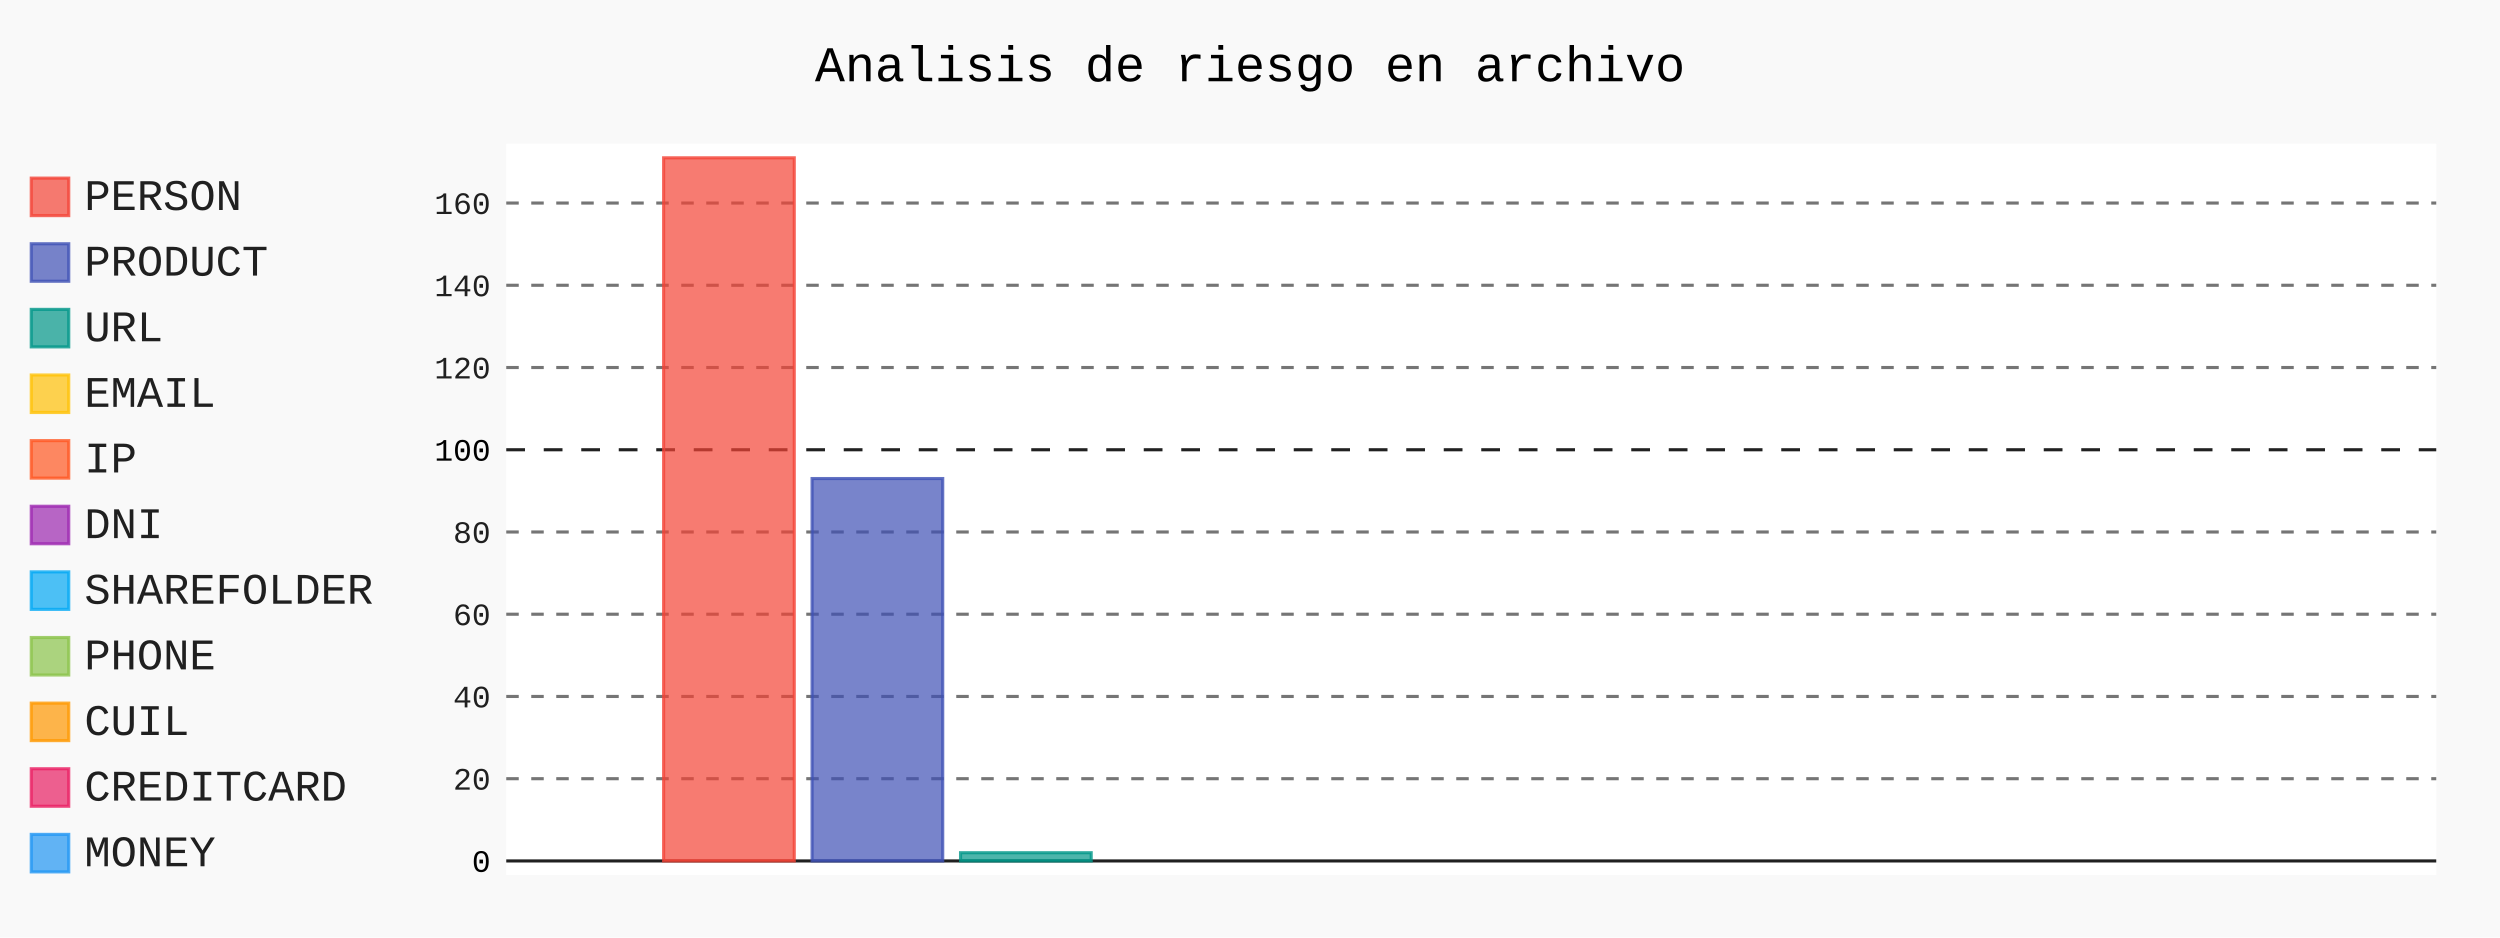
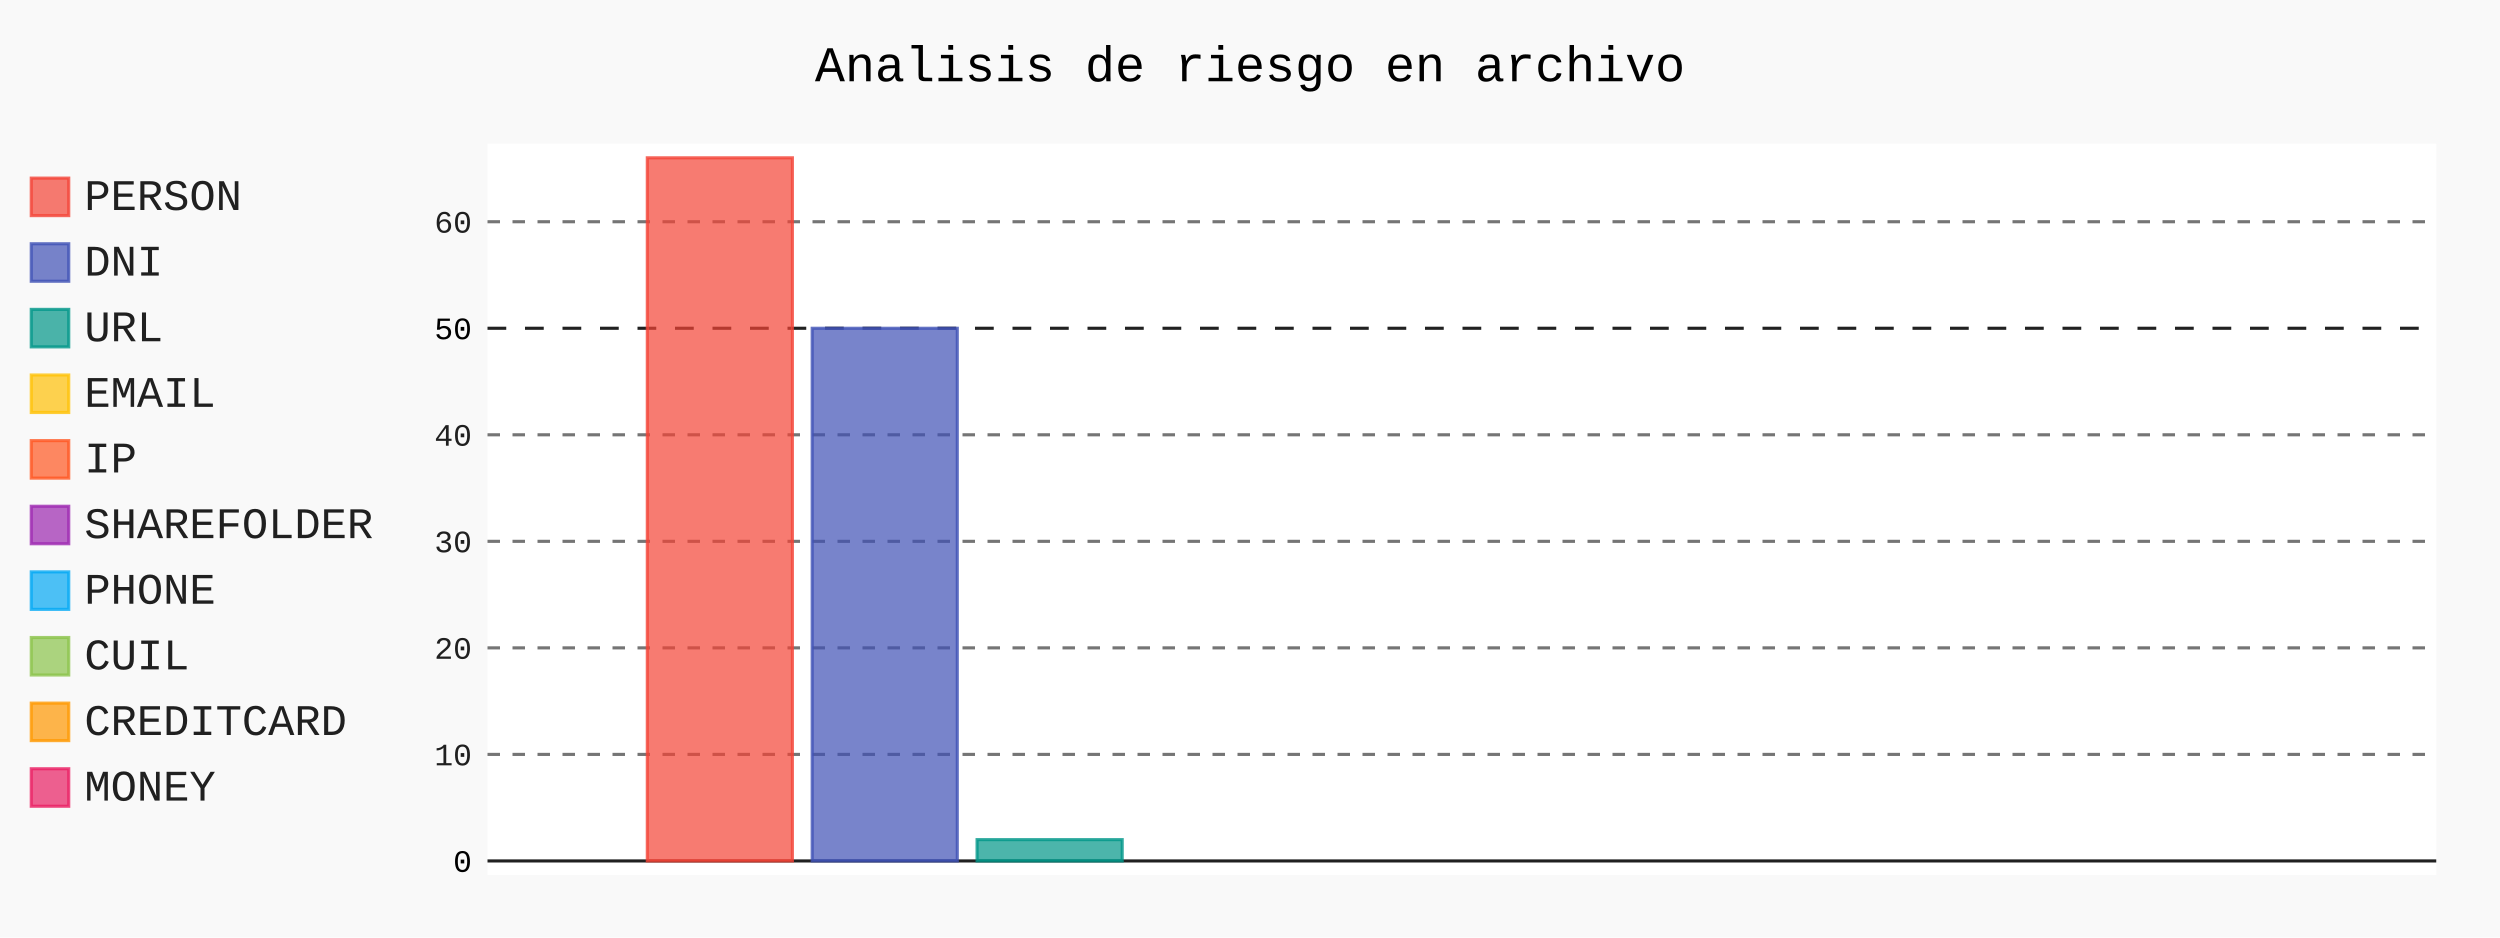
- <svg xmlns="http://www.w3.org/2000/svg" id="chart-7766d33a-973e-407e-9dd7-bfa20d0f27fa" class="pygal-chart" viewBox="0 0 800 300">
+ <svg xmlns="http://www.w3.org/2000/svg" id="chart-e4753760-c15b-457d-ae8c-629dad247aff" class="pygal-chart" viewBox="0 0 800 300">
  <defs>
-     <style type="text/css">#chart-7766d33a-973e-407e-9dd7-bfa20d0f27fa{-webkit-user-select:none;-webkit-font-smoothing:antialiased;font-family:Consolas,"Liberation Mono",Menlo,Courier,monospace}#chart-7766d33a-973e-407e-9dd7-bfa20d0f27fa .title{font-family:Consolas,"Liberation Mono",Menlo,Courier,monospace;font-size:16px}#chart-7766d33a-973e-407e-9dd7-bfa20d0f27fa .legends .legend text{font-family:Consolas,"Liberation Mono",Menlo,Courier,monospace;font-size:14px}#chart-7766d33a-973e-407e-9dd7-bfa20d0f27fa .axis text{font-family:Consolas,"Liberation Mono",Menlo,Courier,monospace;font-size:10px}#chart-7766d33a-973e-407e-9dd7-bfa20d0f27fa .axis text.major{font-family:Consolas,"Liberation Mono",Menlo,Courier,monospace;font-size:10px}#chart-7766d33a-973e-407e-9dd7-bfa20d0f27fa .text-overlay text.value{font-family:Consolas,"Liberation Mono",Menlo,Courier,monospace;font-size:16px}#chart-7766d33a-973e-407e-9dd7-bfa20d0f27fa .text-overlay text.label{font-family:Consolas,"Liberation Mono",Menlo,Courier,monospace;font-size:10px}#chart-7766d33a-973e-407e-9dd7-bfa20d0f27fa .tooltip{font-family:Consolas,"Liberation Mono",Menlo,Courier,monospace;font-size:14px}#chart-7766d33a-973e-407e-9dd7-bfa20d0f27fa text.no_data{font-family:Consolas,"Liberation Mono",Menlo,Courier,monospace;font-size:64px}
- #chart-7766d33a-973e-407e-9dd7-bfa20d0f27fa{background-color:rgba(249,249,249,1)}#chart-7766d33a-973e-407e-9dd7-bfa20d0f27fa path,#chart-7766d33a-973e-407e-9dd7-bfa20d0f27fa line,#chart-7766d33a-973e-407e-9dd7-bfa20d0f27fa rect,#chart-7766d33a-973e-407e-9dd7-bfa20d0f27fa circle{-webkit-transition:150ms;-moz-transition:150ms;transition:150ms}#chart-7766d33a-973e-407e-9dd7-bfa20d0f27fa .graph &gt; .background{fill:rgba(249,249,249,1)}#chart-7766d33a-973e-407e-9dd7-bfa20d0f27fa .plot &gt; .background{fill:rgba(255,255,255,1)}#chart-7766d33a-973e-407e-9dd7-bfa20d0f27fa .graph{fill:rgba(0,0,0,.87)}#chart-7766d33a-973e-407e-9dd7-bfa20d0f27fa text.no_data{fill:rgba(0,0,0,1)}#chart-7766d33a-973e-407e-9dd7-bfa20d0f27fa .title{fill:rgba(0,0,0,1)}#chart-7766d33a-973e-407e-9dd7-bfa20d0f27fa .legends .legend text{fill:rgba(0,0,0,.87)}#chart-7766d33a-973e-407e-9dd7-bfa20d0f27fa .legends .legend:hover text{fill:rgba(0,0,0,1)}#chart-7766d33a-973e-407e-9dd7-bfa20d0f27fa .axis .line{stroke:rgba(0,0,0,1)}#chart-7766d33a-973e-407e-9dd7-bfa20d0f27fa .axis .guide.line{stroke:rgba(0,0,0,.54)}#chart-7766d33a-973e-407e-9dd7-bfa20d0f27fa .axis .major.line{stroke:rgba(0,0,0,.87)}#chart-7766d33a-973e-407e-9dd7-bfa20d0f27fa .axis text.major{fill:rgba(0,0,0,1)}#chart-7766d33a-973e-407e-9dd7-bfa20d0f27fa .axis.y .guides:hover .guide.line,#chart-7766d33a-973e-407e-9dd7-bfa20d0f27fa .line-graph .axis.x .guides:hover .guide.line,#chart-7766d33a-973e-407e-9dd7-bfa20d0f27fa .stackedline-graph .axis.x .guides:hover .guide.line,#chart-7766d33a-973e-407e-9dd7-bfa20d0f27fa .xy-graph .axis.x .guides:hover .guide.line{stroke:rgba(0,0,0,1)}#chart-7766d33a-973e-407e-9dd7-bfa20d0f27fa .axis .guides:hover text{fill:rgba(0,0,0,1)}#chart-7766d33a-973e-407e-9dd7-bfa20d0f27fa .reactive{fill-opacity:.7;stroke-opacity:.8}#chart-7766d33a-973e-407e-9dd7-bfa20d0f27fa .ci{stroke:rgba(0,0,0,.87)}#chart-7766d33a-973e-407e-9dd7-bfa20d0f27fa .reactive.active,#chart-7766d33a-973e-407e-9dd7-bfa20d0f27fa .active .reactive{fill-opacity:.8;stroke-opacity:.9;stroke-width:4}#chart-7766d33a-973e-407e-9dd7-bfa20d0f27fa .ci .reactive.active{stroke-width:1.5}#chart-7766d33a-973e-407e-9dd7-bfa20d0f27fa .series text{fill:rgba(0,0,0,1)}#chart-7766d33a-973e-407e-9dd7-bfa20d0f27fa .tooltip rect{fill:rgba(255,255,255,1);stroke:rgba(0,0,0,1);-webkit-transition:opacity 150ms;-moz-transition:opacity 150ms;transition:opacity 150ms}#chart-7766d33a-973e-407e-9dd7-bfa20d0f27fa .tooltip .label{fill:rgba(0,0,0,.87)}#chart-7766d33a-973e-407e-9dd7-bfa20d0f27fa .tooltip .label{fill:rgba(0,0,0,.87)}#chart-7766d33a-973e-407e-9dd7-bfa20d0f27fa .tooltip .legend{font-size:.8em;fill:rgba(0,0,0,.54)}#chart-7766d33a-973e-407e-9dd7-bfa20d0f27fa .tooltip .x_label{font-size:.6em;fill:rgba(0,0,0,1)}#chart-7766d33a-973e-407e-9dd7-bfa20d0f27fa .tooltip .xlink{font-size:.5em;text-decoration:underline}#chart-7766d33a-973e-407e-9dd7-bfa20d0f27fa .tooltip .value{font-size:1.5em}#chart-7766d33a-973e-407e-9dd7-bfa20d0f27fa .bound{font-size:.5em}#chart-7766d33a-973e-407e-9dd7-bfa20d0f27fa .max-value{font-size:.75em;fill:rgba(0,0,0,.54)}#chart-7766d33a-973e-407e-9dd7-bfa20d0f27fa .map-element{fill:rgba(255,255,255,1);stroke:rgba(0,0,0,.54) !important}#chart-7766d33a-973e-407e-9dd7-bfa20d0f27fa .map-element .reactive{fill-opacity:inherit;stroke-opacity:inherit}#chart-7766d33a-973e-407e-9dd7-bfa20d0f27fa .color-0,#chart-7766d33a-973e-407e-9dd7-bfa20d0f27fa .color-0 a:visited{stroke:#F44336;fill:#F44336}#chart-7766d33a-973e-407e-9dd7-bfa20d0f27fa .color-1,#chart-7766d33a-973e-407e-9dd7-bfa20d0f27fa .color-1 a:visited{stroke:#3F51B5;fill:#3F51B5}#chart-7766d33a-973e-407e-9dd7-bfa20d0f27fa .color-2,#chart-7766d33a-973e-407e-9dd7-bfa20d0f27fa .color-2 a:visited{stroke:#009688;fill:#009688}#chart-7766d33a-973e-407e-9dd7-bfa20d0f27fa .color-3,#chart-7766d33a-973e-407e-9dd7-bfa20d0f27fa .color-3 a:visited{stroke:#FFC107;fill:#FFC107}#chart-7766d33a-973e-407e-9dd7-bfa20d0f27fa .color-4,#chart-7766d33a-973e-407e-9dd7-bfa20d0f27fa .color-4 a:visited{stroke:#FF5722;fill:#FF5722}#chart-7766d33a-973e-407e-9dd7-bfa20d0f27fa .color-5,#chart-7766d33a-973e-407e-9dd7-bfa20d0f27fa .color-5 a:visited{stroke:#9C27B0;fill:#9C27B0}#chart-7766d33a-973e-407e-9dd7-bfa20d0f27fa .color-6,#chart-7766d33a-973e-407e-9dd7-bfa20d0f27fa .color-6 a:visited{stroke:#03A9F4;fill:#03A9F4}#chart-7766d33a-973e-407e-9dd7-bfa20d0f27fa .color-7,#chart-7766d33a-973e-407e-9dd7-bfa20d0f27fa .color-7 a:visited{stroke:#8BC34A;fill:#8BC34A}#chart-7766d33a-973e-407e-9dd7-bfa20d0f27fa .color-8,#chart-7766d33a-973e-407e-9dd7-bfa20d0f27fa .color-8 a:visited{stroke:#FF9800;fill:#FF9800}#chart-7766d33a-973e-407e-9dd7-bfa20d0f27fa .color-9,#chart-7766d33a-973e-407e-9dd7-bfa20d0f27fa .color-9 a:visited{stroke:#E91E63;fill:#E91E63}#chart-7766d33a-973e-407e-9dd7-bfa20d0f27fa .color-10,#chart-7766d33a-973e-407e-9dd7-bfa20d0f27fa .color-10 a:visited{stroke:#2196F3;fill:#2196F3}#chart-7766d33a-973e-407e-9dd7-bfa20d0f27fa .text-overlay .color-0 text{fill:black}#chart-7766d33a-973e-407e-9dd7-bfa20d0f27fa .text-overlay .color-1 text{fill:black}#chart-7766d33a-973e-407e-9dd7-bfa20d0f27fa .text-overlay .color-2 text{fill:black}#chart-7766d33a-973e-407e-9dd7-bfa20d0f27fa .text-overlay .color-3 text{fill:black}#chart-7766d33a-973e-407e-9dd7-bfa20d0f27fa .text-overlay .color-4 text{fill:black}#chart-7766d33a-973e-407e-9dd7-bfa20d0f27fa .text-overlay .color-5 text{fill:black}#chart-7766d33a-973e-407e-9dd7-bfa20d0f27fa .text-overlay .color-6 text{fill:black}#chart-7766d33a-973e-407e-9dd7-bfa20d0f27fa .text-overlay .color-7 text{fill:black}#chart-7766d33a-973e-407e-9dd7-bfa20d0f27fa .text-overlay .color-8 text{fill:black}#chart-7766d33a-973e-407e-9dd7-bfa20d0f27fa .text-overlay .color-9 text{fill:black}#chart-7766d33a-973e-407e-9dd7-bfa20d0f27fa .text-overlay .color-10 text{fill:black}
- #chart-7766d33a-973e-407e-9dd7-bfa20d0f27fa text.no_data{text-anchor:middle}#chart-7766d33a-973e-407e-9dd7-bfa20d0f27fa .guide.line{fill:none}#chart-7766d33a-973e-407e-9dd7-bfa20d0f27fa .centered{text-anchor:middle}#chart-7766d33a-973e-407e-9dd7-bfa20d0f27fa .title{text-anchor:middle}#chart-7766d33a-973e-407e-9dd7-bfa20d0f27fa .legends .legend text{fill-opacity:1}#chart-7766d33a-973e-407e-9dd7-bfa20d0f27fa .axis.x text{text-anchor:middle}#chart-7766d33a-973e-407e-9dd7-bfa20d0f27fa .axis.x:not(.web) text[transform]{text-anchor:start}#chart-7766d33a-973e-407e-9dd7-bfa20d0f27fa .axis.x:not(.web) text[transform].backwards{text-anchor:end}#chart-7766d33a-973e-407e-9dd7-bfa20d0f27fa .axis.y text{text-anchor:end}#chart-7766d33a-973e-407e-9dd7-bfa20d0f27fa .axis.y text[transform].backwards{text-anchor:start}#chart-7766d33a-973e-407e-9dd7-bfa20d0f27fa .axis.y2 text{text-anchor:start}#chart-7766d33a-973e-407e-9dd7-bfa20d0f27fa .axis.y2 text[transform].backwards{text-anchor:end}#chart-7766d33a-973e-407e-9dd7-bfa20d0f27fa .axis .guide.line{stroke-dasharray:4,4}#chart-7766d33a-973e-407e-9dd7-bfa20d0f27fa .axis .major.guide.line{stroke-dasharray:6,6}#chart-7766d33a-973e-407e-9dd7-bfa20d0f27fa .horizontal .axis.y .guide.line,#chart-7766d33a-973e-407e-9dd7-bfa20d0f27fa .horizontal .axis.y2 .guide.line,#chart-7766d33a-973e-407e-9dd7-bfa20d0f27fa .vertical .axis.x .guide.line{opacity:0}#chart-7766d33a-973e-407e-9dd7-bfa20d0f27fa .horizontal .axis.always_show .guide.line,#chart-7766d33a-973e-407e-9dd7-bfa20d0f27fa .vertical .axis.always_show .guide.line{opacity:1 !important}#chart-7766d33a-973e-407e-9dd7-bfa20d0f27fa .axis.y .guides:hover .guide.line,#chart-7766d33a-973e-407e-9dd7-bfa20d0f27fa .axis.y2 .guides:hover .guide.line,#chart-7766d33a-973e-407e-9dd7-bfa20d0f27fa .axis.x .guides:hover .guide.line{opacity:1}#chart-7766d33a-973e-407e-9dd7-bfa20d0f27fa .axis .guides:hover text{opacity:1}#chart-7766d33a-973e-407e-9dd7-bfa20d0f27fa .nofill{fill:none}#chart-7766d33a-973e-407e-9dd7-bfa20d0f27fa .subtle-fill{fill-opacity:.2}#chart-7766d33a-973e-407e-9dd7-bfa20d0f27fa .dot{stroke-width:1px;fill-opacity:1}#chart-7766d33a-973e-407e-9dd7-bfa20d0f27fa .dot.active{stroke-width:5px}#chart-7766d33a-973e-407e-9dd7-bfa20d0f27fa .dot.negative{fill:transparent}#chart-7766d33a-973e-407e-9dd7-bfa20d0f27fa text,#chart-7766d33a-973e-407e-9dd7-bfa20d0f27fa tspan{stroke:none !important}#chart-7766d33a-973e-407e-9dd7-bfa20d0f27fa .series text.active{opacity:1}#chart-7766d33a-973e-407e-9dd7-bfa20d0f27fa .tooltip rect{fill-opacity:.95;stroke-width:.5}#chart-7766d33a-973e-407e-9dd7-bfa20d0f27fa .tooltip text{fill-opacity:1}#chart-7766d33a-973e-407e-9dd7-bfa20d0f27fa .showable{visibility:hidden}#chart-7766d33a-973e-407e-9dd7-bfa20d0f27fa .showable.shown{visibility:visible}#chart-7766d33a-973e-407e-9dd7-bfa20d0f27fa .gauge-background{fill:rgba(229,229,229,1);stroke:none}#chart-7766d33a-973e-407e-9dd7-bfa20d0f27fa .bg-lines{stroke:rgba(249,249,249,1);stroke-width:2px}</style>
+     <style type="text/css">#chart-e4753760-c15b-457d-ae8c-629dad247aff{-webkit-user-select:none;-webkit-font-smoothing:antialiased;font-family:Consolas,"Liberation Mono",Menlo,Courier,monospace}#chart-e4753760-c15b-457d-ae8c-629dad247aff .title{font-family:Consolas,"Liberation Mono",Menlo,Courier,monospace;font-size:16px}#chart-e4753760-c15b-457d-ae8c-629dad247aff .legends .legend text{font-family:Consolas,"Liberation Mono",Menlo,Courier,monospace;font-size:14px}#chart-e4753760-c15b-457d-ae8c-629dad247aff .axis text{font-family:Consolas,"Liberation Mono",Menlo,Courier,monospace;font-size:10px}#chart-e4753760-c15b-457d-ae8c-629dad247aff .axis text.major{font-family:Consolas,"Liberation Mono",Menlo,Courier,monospace;font-size:10px}#chart-e4753760-c15b-457d-ae8c-629dad247aff .text-overlay text.value{font-family:Consolas,"Liberation Mono",Menlo,Courier,monospace;font-size:16px}#chart-e4753760-c15b-457d-ae8c-629dad247aff .text-overlay text.label{font-family:Consolas,"Liberation Mono",Menlo,Courier,monospace;font-size:10px}#chart-e4753760-c15b-457d-ae8c-629dad247aff .tooltip{font-family:Consolas,"Liberation Mono",Menlo,Courier,monospace;font-size:14px}#chart-e4753760-c15b-457d-ae8c-629dad247aff text.no_data{font-family:Consolas,"Liberation Mono",Menlo,Courier,monospace;font-size:64px}
+ #chart-e4753760-c15b-457d-ae8c-629dad247aff{background-color:rgba(249,249,249,1)}#chart-e4753760-c15b-457d-ae8c-629dad247aff path,#chart-e4753760-c15b-457d-ae8c-629dad247aff line,#chart-e4753760-c15b-457d-ae8c-629dad247aff rect,#chart-e4753760-c15b-457d-ae8c-629dad247aff circle{-webkit-transition:150ms;-moz-transition:150ms;transition:150ms}#chart-e4753760-c15b-457d-ae8c-629dad247aff .graph &gt; .background{fill:rgba(249,249,249,1)}#chart-e4753760-c15b-457d-ae8c-629dad247aff .plot &gt; .background{fill:rgba(255,255,255,1)}#chart-e4753760-c15b-457d-ae8c-629dad247aff .graph{fill:rgba(0,0,0,.87)}#chart-e4753760-c15b-457d-ae8c-629dad247aff text.no_data{fill:rgba(0,0,0,1)}#chart-e4753760-c15b-457d-ae8c-629dad247aff .title{fill:rgba(0,0,0,1)}#chart-e4753760-c15b-457d-ae8c-629dad247aff .legends .legend text{fill:rgba(0,0,0,.87)}#chart-e4753760-c15b-457d-ae8c-629dad247aff .legends .legend:hover text{fill:rgba(0,0,0,1)}#chart-e4753760-c15b-457d-ae8c-629dad247aff .axis .line{stroke:rgba(0,0,0,1)}#chart-e4753760-c15b-457d-ae8c-629dad247aff .axis .guide.line{stroke:rgba(0,0,0,.54)}#chart-e4753760-c15b-457d-ae8c-629dad247aff .axis .major.line{stroke:rgba(0,0,0,.87)}#chart-e4753760-c15b-457d-ae8c-629dad247aff .axis text.major{fill:rgba(0,0,0,1)}#chart-e4753760-c15b-457d-ae8c-629dad247aff .axis.y .guides:hover .guide.line,#chart-e4753760-c15b-457d-ae8c-629dad247aff .line-graph .axis.x .guides:hover .guide.line,#chart-e4753760-c15b-457d-ae8c-629dad247aff .stackedline-graph .axis.x .guides:hover .guide.line,#chart-e4753760-c15b-457d-ae8c-629dad247aff .xy-graph .axis.x .guides:hover .guide.line{stroke:rgba(0,0,0,1)}#chart-e4753760-c15b-457d-ae8c-629dad247aff .axis .guides:hover text{fill:rgba(0,0,0,1)}#chart-e4753760-c15b-457d-ae8c-629dad247aff .reactive{fill-opacity:.7;stroke-opacity:.8}#chart-e4753760-c15b-457d-ae8c-629dad247aff .ci{stroke:rgba(0,0,0,.87)}#chart-e4753760-c15b-457d-ae8c-629dad247aff .reactive.active,#chart-e4753760-c15b-457d-ae8c-629dad247aff .active .reactive{fill-opacity:.8;stroke-opacity:.9;stroke-width:4}#chart-e4753760-c15b-457d-ae8c-629dad247aff .ci .reactive.active{stroke-width:1.5}#chart-e4753760-c15b-457d-ae8c-629dad247aff .series text{fill:rgba(0,0,0,1)}#chart-e4753760-c15b-457d-ae8c-629dad247aff .tooltip rect{fill:rgba(255,255,255,1);stroke:rgba(0,0,0,1);-webkit-transition:opacity 150ms;-moz-transition:opacity 150ms;transition:opacity 150ms}#chart-e4753760-c15b-457d-ae8c-629dad247aff .tooltip .label{fill:rgba(0,0,0,.87)}#chart-e4753760-c15b-457d-ae8c-629dad247aff .tooltip .label{fill:rgba(0,0,0,.87)}#chart-e4753760-c15b-457d-ae8c-629dad247aff .tooltip .legend{font-size:.8em;fill:rgba(0,0,0,.54)}#chart-e4753760-c15b-457d-ae8c-629dad247aff .tooltip .x_label{font-size:.6em;fill:rgba(0,0,0,1)}#chart-e4753760-c15b-457d-ae8c-629dad247aff .tooltip .xlink{font-size:.5em;text-decoration:underline}#chart-e4753760-c15b-457d-ae8c-629dad247aff .tooltip .value{font-size:1.5em}#chart-e4753760-c15b-457d-ae8c-629dad247aff .bound{font-size:.5em}#chart-e4753760-c15b-457d-ae8c-629dad247aff .max-value{font-size:.75em;fill:rgba(0,0,0,.54)}#chart-e4753760-c15b-457d-ae8c-629dad247aff .map-element{fill:rgba(255,255,255,1);stroke:rgba(0,0,0,.54) !important}#chart-e4753760-c15b-457d-ae8c-629dad247aff .map-element .reactive{fill-opacity:inherit;stroke-opacity:inherit}#chart-e4753760-c15b-457d-ae8c-629dad247aff .color-0,#chart-e4753760-c15b-457d-ae8c-629dad247aff .color-0 a:visited{stroke:#F44336;fill:#F44336}#chart-e4753760-c15b-457d-ae8c-629dad247aff .color-1,#chart-e4753760-c15b-457d-ae8c-629dad247aff .color-1 a:visited{stroke:#3F51B5;fill:#3F51B5}#chart-e4753760-c15b-457d-ae8c-629dad247aff .color-2,#chart-e4753760-c15b-457d-ae8c-629dad247aff .color-2 a:visited{stroke:#009688;fill:#009688}#chart-e4753760-c15b-457d-ae8c-629dad247aff .color-3,#chart-e4753760-c15b-457d-ae8c-629dad247aff .color-3 a:visited{stroke:#FFC107;fill:#FFC107}#chart-e4753760-c15b-457d-ae8c-629dad247aff .color-4,#chart-e4753760-c15b-457d-ae8c-629dad247aff .color-4 a:visited{stroke:#FF5722;fill:#FF5722}#chart-e4753760-c15b-457d-ae8c-629dad247aff .color-5,#chart-e4753760-c15b-457d-ae8c-629dad247aff .color-5 a:visited{stroke:#9C27B0;fill:#9C27B0}#chart-e4753760-c15b-457d-ae8c-629dad247aff .color-6,#chart-e4753760-c15b-457d-ae8c-629dad247aff .color-6 a:visited{stroke:#03A9F4;fill:#03A9F4}#chart-e4753760-c15b-457d-ae8c-629dad247aff .color-7,#chart-e4753760-c15b-457d-ae8c-629dad247aff .color-7 a:visited{stroke:#8BC34A;fill:#8BC34A}#chart-e4753760-c15b-457d-ae8c-629dad247aff .color-8,#chart-e4753760-c15b-457d-ae8c-629dad247aff .color-8 a:visited{stroke:#FF9800;fill:#FF9800}#chart-e4753760-c15b-457d-ae8c-629dad247aff .color-9,#chart-e4753760-c15b-457d-ae8c-629dad247aff .color-9 a:visited{stroke:#E91E63;fill:#E91E63}#chart-e4753760-c15b-457d-ae8c-629dad247aff .text-overlay .color-0 text{fill:black}#chart-e4753760-c15b-457d-ae8c-629dad247aff .text-overlay .color-1 text{fill:black}#chart-e4753760-c15b-457d-ae8c-629dad247aff .text-overlay .color-2 text{fill:black}#chart-e4753760-c15b-457d-ae8c-629dad247aff .text-overlay .color-3 text{fill:black}#chart-e4753760-c15b-457d-ae8c-629dad247aff .text-overlay .color-4 text{fill:black}#chart-e4753760-c15b-457d-ae8c-629dad247aff .text-overlay .color-5 text{fill:black}#chart-e4753760-c15b-457d-ae8c-629dad247aff .text-overlay .color-6 text{fill:black}#chart-e4753760-c15b-457d-ae8c-629dad247aff .text-overlay .color-7 text{fill:black}#chart-e4753760-c15b-457d-ae8c-629dad247aff .text-overlay .color-8 text{fill:black}#chart-e4753760-c15b-457d-ae8c-629dad247aff .text-overlay .color-9 text{fill:black}
+ #chart-e4753760-c15b-457d-ae8c-629dad247aff text.no_data{text-anchor:middle}#chart-e4753760-c15b-457d-ae8c-629dad247aff .guide.line{fill:none}#chart-e4753760-c15b-457d-ae8c-629dad247aff .centered{text-anchor:middle}#chart-e4753760-c15b-457d-ae8c-629dad247aff .title{text-anchor:middle}#chart-e4753760-c15b-457d-ae8c-629dad247aff .legends .legend text{fill-opacity:1}#chart-e4753760-c15b-457d-ae8c-629dad247aff .axis.x text{text-anchor:middle}#chart-e4753760-c15b-457d-ae8c-629dad247aff .axis.x:not(.web) text[transform]{text-anchor:start}#chart-e4753760-c15b-457d-ae8c-629dad247aff .axis.x:not(.web) text[transform].backwards{text-anchor:end}#chart-e4753760-c15b-457d-ae8c-629dad247aff .axis.y text{text-anchor:end}#chart-e4753760-c15b-457d-ae8c-629dad247aff .axis.y text[transform].backwards{text-anchor:start}#chart-e4753760-c15b-457d-ae8c-629dad247aff .axis.y2 text{text-anchor:start}#chart-e4753760-c15b-457d-ae8c-629dad247aff .axis.y2 text[transform].backwards{text-anchor:end}#chart-e4753760-c15b-457d-ae8c-629dad247aff .axis .guide.line{stroke-dasharray:4,4}#chart-e4753760-c15b-457d-ae8c-629dad247aff .axis .major.guide.line{stroke-dasharray:6,6}#chart-e4753760-c15b-457d-ae8c-629dad247aff .horizontal .axis.y .guide.line,#chart-e4753760-c15b-457d-ae8c-629dad247aff .horizontal .axis.y2 .guide.line,#chart-e4753760-c15b-457d-ae8c-629dad247aff .vertical .axis.x .guide.line{opacity:0}#chart-e4753760-c15b-457d-ae8c-629dad247aff .horizontal .axis.always_show .guide.line,#chart-e4753760-c15b-457d-ae8c-629dad247aff .vertical .axis.always_show .guide.line{opacity:1 !important}#chart-e4753760-c15b-457d-ae8c-629dad247aff .axis.y .guides:hover .guide.line,#chart-e4753760-c15b-457d-ae8c-629dad247aff .axis.y2 .guides:hover .guide.line,#chart-e4753760-c15b-457d-ae8c-629dad247aff .axis.x .guides:hover .guide.line{opacity:1}#chart-e4753760-c15b-457d-ae8c-629dad247aff .axis .guides:hover text{opacity:1}#chart-e4753760-c15b-457d-ae8c-629dad247aff .nofill{fill:none}#chart-e4753760-c15b-457d-ae8c-629dad247aff .subtle-fill{fill-opacity:.2}#chart-e4753760-c15b-457d-ae8c-629dad247aff .dot{stroke-width:1px;fill-opacity:1}#chart-e4753760-c15b-457d-ae8c-629dad247aff .dot.active{stroke-width:5px}#chart-e4753760-c15b-457d-ae8c-629dad247aff .dot.negative{fill:transparent}#chart-e4753760-c15b-457d-ae8c-629dad247aff text,#chart-e4753760-c15b-457d-ae8c-629dad247aff tspan{stroke:none !important}#chart-e4753760-c15b-457d-ae8c-629dad247aff .series text.active{opacity:1}#chart-e4753760-c15b-457d-ae8c-629dad247aff .tooltip rect{fill-opacity:.95;stroke-width:.5}#chart-e4753760-c15b-457d-ae8c-629dad247aff .tooltip text{fill-opacity:1}#chart-e4753760-c15b-457d-ae8c-629dad247aff .showable{visibility:hidden}#chart-e4753760-c15b-457d-ae8c-629dad247aff .showable.shown{visibility:visible}#chart-e4753760-c15b-457d-ae8c-629dad247aff .gauge-background{fill:rgba(229,229,229,1);stroke:none}#chart-e4753760-c15b-457d-ae8c-629dad247aff .bg-lines{stroke:rgba(249,249,249,1);stroke-width:2px}</style>
  </defs>
  <g class="graph bar-graph vertical">
    <rect class="background" height="300" width="800" x="0" y="0" />
-     <g class="plot" transform="translate(162, 46)">
-       <rect class="background" height="234" width="617.6" x="0" y="0" />
+     <g class="plot" transform="translate(156, 46)">
+       <rect class="background" height="234" width="623.6" x="0" y="0" />
      <g class="axis y always_show">
        <g class="guides">
-           <path class="axis major line" d="M0 229.5 h617.6" />
+           <path class="axis major line" d="M0 229.5 h623.6" />
          <text class="major" x="-5" y="233.0">0</text>
        </g>
        <g class="guides">
-           <path class="guide line" d="M0 203.184 h617.6" />
-           <text class="" x="-5" y="206.684">20</text>
+           <path class="guide line" d="M0 195.409 h623.6" />
+           <text class="" x="-5" y="198.909">10</text>
        </g>
        <g class="guides">
-           <path class="guide line" d="M0 176.868 h617.6" />
-           <text class="" x="-5" y="180.368">40</text>
+           <path class="guide line" d="M0 161.318 h623.6" />
+           <text class="" x="-5" y="164.818">20</text>
        </g>
        <g class="guides">
-           <path class="guide line" d="M0 150.553 h617.6" />
-           <text class="" x="-5" y="154.053">60</text>
+           <path class="guide line" d="M0 127.227 h623.6" />
+           <text class="" x="-5" y="130.727">30</text>
        </g>
        <g class="guides">
-           <path class="guide line" d="M0 124.237 h617.6" />
-           <text class="" x="-5" y="127.737">80</text>
+           <path class="guide line" d="M0 93.136 h623.6" />
+           <text class="" x="-5" y="96.636">40</text>
        </g>
        <g class="guides">
-           <path class="major guide line" d="M0 97.921 h617.6" />
-           <text class="major" x="-5" y="101.421">100</text>
+           <path class="major guide line" d="M0 59.045 h623.6" />
+           <text class="major" x="-5" y="62.545">50</text>
        </g>
        <g class="guides">
-           <path class="guide line" d="M0 71.605 h617.6" />
-           <text class="" x="-5" y="75.105">120</text>
-         </g>
-         <g class="guides">
-           <path class="guide line" d="M0 45.289 h617.6" />
-           <text class="" x="-5" y="48.789">140</text>
-         </g>
-         <g class="guides">
-           <path class="guide line" d="M0 18.974 h617.6" />
-           <text class="" x="-5" y="22.474">160</text>
+           <path class="guide line" d="M0 24.955 h623.6" />
+           <text class="" x="-5" y="28.455">60</text>
        </g>
      </g>
      <g class="series serie-0 color-0">
        <g class="bars">
          <g class="bar">
-             <rect class="rect reactive tooltip-trigger" height="225" rx="0" ry="0" width="41.807" x="50.358" y="4.5" />
+             <rect class="rect reactive tooltip-trigger" height="225" rx="0" ry="0" width="46.434" x="51.135" y="4.5" />
          </g>
        </g>
      </g>
      <g class="series serie-1 color-1">
        <g class="bars">
          <g class="bar">
-             <rect class="rect reactive tooltip-trigger" height="122.368" rx="0" ry="0" width="41.807" x="97.866" y="107.132" />
+             <rect class="rect reactive tooltip-trigger" height="170.455" rx="0" ry="0" width="46.434" x="103.901" y="59.045" />
          </g>
        </g>
      </g>
      <g class="series serie-2 color-2">
        <g class="bars">
          <g class="bar">
-             <rect class="rect reactive tooltip-trigger" height="2.632" rx="0" ry="0" width="41.807" x="145.374" y="226.868" />
+             <rect class="rect reactive tooltip-trigger" height="6.818" rx="0" ry="0" width="46.434" x="156.668" y="222.682" />
          </g>
        </g>
      </g>
      <g class="series serie-3 color-3">
        <g class="bars">
          <g class="bar">
-             <rect class="rect reactive tooltip-trigger" height="0.0" rx="0" ry="0" width="41.807" x="192.881" y="229.5" />
+             <rect class="rect reactive tooltip-trigger" height="0.0" rx="0" ry="0" width="46.434" x="209.434" y="229.5" />
          </g>
        </g>
      </g>
      <g class="series serie-4 color-4">
        <g class="bars">
          <g class="bar">
-             <rect class="rect reactive tooltip-trigger" height="0.0" rx="0" ry="0" width="41.807" x="240.389" y="229.5" />
+             <rect class="rect reactive tooltip-trigger" height="0.0" rx="0" ry="0" width="46.434" x="262.2" y="229.5" />
          </g>
        </g>
      </g>
      <g class="series serie-5 color-5">
        <g class="bars">
          <g class="bar">
-             <rect class="rect reactive tooltip-trigger" height="0.0" rx="0" ry="0" width="41.807" x="287.897" y="229.5" />
+             <rect class="rect reactive tooltip-trigger" height="0.0" rx="0" ry="0" width="46.434" x="314.966" y="229.5" />
          </g>
        </g>
      </g>
      <g class="series serie-6 color-6">
        <g class="bars">
          <g class="bar">
-             <rect class="rect reactive tooltip-trigger" height="0.0" rx="0" ry="0" width="41.807" x="335.404" y="229.5" />
+             <rect class="rect reactive tooltip-trigger" height="0.0" rx="0" ry="0" width="46.434" x="367.732" y="229.5" />
          </g>
        </g>
      </g>
      <g class="series serie-7 color-7">
        <g class="bars">
          <g class="bar">
-             <rect class="rect reactive tooltip-trigger" height="0.0" rx="0" ry="0" width="41.807" x="382.912" y="229.5" />
+             <rect class="rect reactive tooltip-trigger" height="0.0" rx="0" ry="0" width="46.434" x="420.498" y="229.5" />
          </g>
        </g>
      </g>
      <g class="series serie-8 color-8">
        <g class="bars">
          <g class="bar">
-             <rect class="rect reactive tooltip-trigger" height="0.0" rx="0" ry="0" width="41.807" x="430.42" y="229.5" />
+             <rect class="rect reactive tooltip-trigger" height="0.0" rx="0" ry="0" width="46.434" x="473.264" y="229.5" />
          </g>
        </g>
      </g>
      <g class="series serie-9 color-9">
        <g class="bars">
          <g class="bar">
-             <rect class="rect reactive tooltip-trigger" height="0.0" rx="0" ry="0" width="41.807" x="477.927" y="229.5" />
-           </g>
-         </g>
-       </g>
-       <g class="series serie-10 color-10">
-         <g class="bars">
-           <g class="bar">
-             <rect class="rect reactive tooltip-trigger" height="0.0" rx="0" ry="0" width="41.807" x="525.435" y="229.5" />
+             <rect class="rect reactive tooltip-trigger" height="0.0" rx="0" ry="0" width="46.434" x="526.031" y="229.5" />
          </g>
        </g>
      </g>
    </g>
    <g class="titles">
      <text class="title plot_title" x="400.0" y="26">Analisis de riesgo en archivo</text>
    </g>
-     <g class="plot overlay" transform="translate(162, 46)">
+     <g class="plot overlay" transform="translate(156, 46)">
      <g class="series serie-0 color-0" />
      <g class="series serie-1 color-1" />
      <g class="series serie-2 color-2" />
      <g class="series serie-3 color-3" />
      <g class="series serie-4 color-4" />
      <g class="series serie-5 color-5" />
      <g class="series serie-6 color-6" />
      <g class="series serie-7 color-7" />
      <g class="series serie-8 color-8" />
      <g class="series serie-9 color-9" />
-       <g class="series serie-10 color-10" />
    </g>
-     <g class="plot text-overlay" transform="translate(162, 46)">
+     <g class="plot text-overlay" transform="translate(156, 46)">
      <g class="series serie-0 color-0" />
      <g class="series serie-1 color-1" />
      <g class="series serie-2 color-2" />
      <g class="series serie-3 color-3" />
      <g class="series serie-4 color-4" />
      <g class="series serie-5 color-5" />
      <g class="series serie-6 color-6" />
      <g class="series serie-7 color-7" />
      <g class="series serie-8 color-8" />
      <g class="series serie-9 color-9" />
-       <g class="series serie-10 color-10" />
    </g>
-     <g class="plot tooltip-overlay" transform="translate(162, 46)">
+     <g class="plot tooltip-overlay" transform="translate(156, 46)">
      <g class="tooltip" style="opacity: 0" transform="translate(0 0)">
        <rect class="tooltip-box" height="0" rx="0" ry="0" width="0" />
        <g class="text" />
      </g>
    </g>
    <g class="legends" transform="translate(10, 56)">
      <g class="legend reactive activate-serie" id="activate-serie-0">
        <rect class="color-0 reactive" height="12" width="12" x="0.0" y="1.0" />
        <text x="17.0" y="11.2">PERSON</text>
      </g>
      <g class="legend reactive activate-serie" id="activate-serie-1">
        <rect class="color-1 reactive" height="12" width="12" x="0.0" y="22.0" />
-         <text x="17.0" y="32.2">PRODUCT</text>
+         <text x="17.0" y="32.2">DNI</text>
      </g>
      <g class="legend reactive activate-serie" id="activate-serie-2">
        <rect class="color-2 reactive" height="12" width="12" x="0.0" y="43.0" />
        <text x="17.0" y="53.2">URL</text>
      </g>
      <g class="legend reactive activate-serie" id="activate-serie-3">
        <rect class="color-3 reactive" height="12" width="12" x="0.0" y="64.0" />
        <text x="17.0" y="74.2">EMAIL</text>
      </g>
      <g class="legend reactive activate-serie" id="activate-serie-4">
        <rect class="color-4 reactive" height="12" width="12" x="0.0" y="85.0" />
        <text x="17.0" y="95.2">IP</text>
      </g>
      <g class="legend reactive activate-serie" id="activate-serie-5">
        <rect class="color-5 reactive" height="12" width="12" x="0.0" y="106.0" />
-         <text x="17.0" y="116.2">DNI</text>
+         <text x="17.0" y="116.2">SHAREFOLDER</text>
      </g>
      <g class="legend reactive activate-serie" id="activate-serie-6">
        <rect class="color-6 reactive" height="12" width="12" x="0.0" y="127.0" />
-         <text x="17.0" y="137.2">SHAREFOLDER</text>
+         <text x="17.0" y="137.2">PHONE</text>
      </g>
      <g class="legend reactive activate-serie" id="activate-serie-7">
        <rect class="color-7 reactive" height="12" width="12" x="0.0" y="148.0" />
-         <text x="17.0" y="158.2">PHONE</text>
+         <text x="17.0" y="158.2">CUIL</text>
      </g>
      <g class="legend reactive activate-serie" id="activate-serie-8">
        <rect class="color-8 reactive" height="12" width="12" x="0.0" y="169.0" />
-         <text x="17.0" y="179.2">CUIL</text>
+         <text x="17.0" y="179.2">CREDITCARD</text>
      </g>
      <g class="legend reactive activate-serie" id="activate-serie-9">
        <rect class="color-9 reactive" height="12" width="12" x="0.0" y="190.0" />
-         <text x="17.0" y="200.2">CREDITCARD</text>
-       </g>
-       <g class="legend reactive activate-serie" id="activate-serie-10">
-         <rect class="color-10 reactive" height="12" width="12" x="0.0" y="211.0" />
-         <text x="17.0" y="221.2">MONEY</text>
+         <text x="17.0" y="200.2">MONEY</text>
      </g>
    </g>
    <g class="legends" transform="translate(790, 56)" />
  </g>
</svg>
